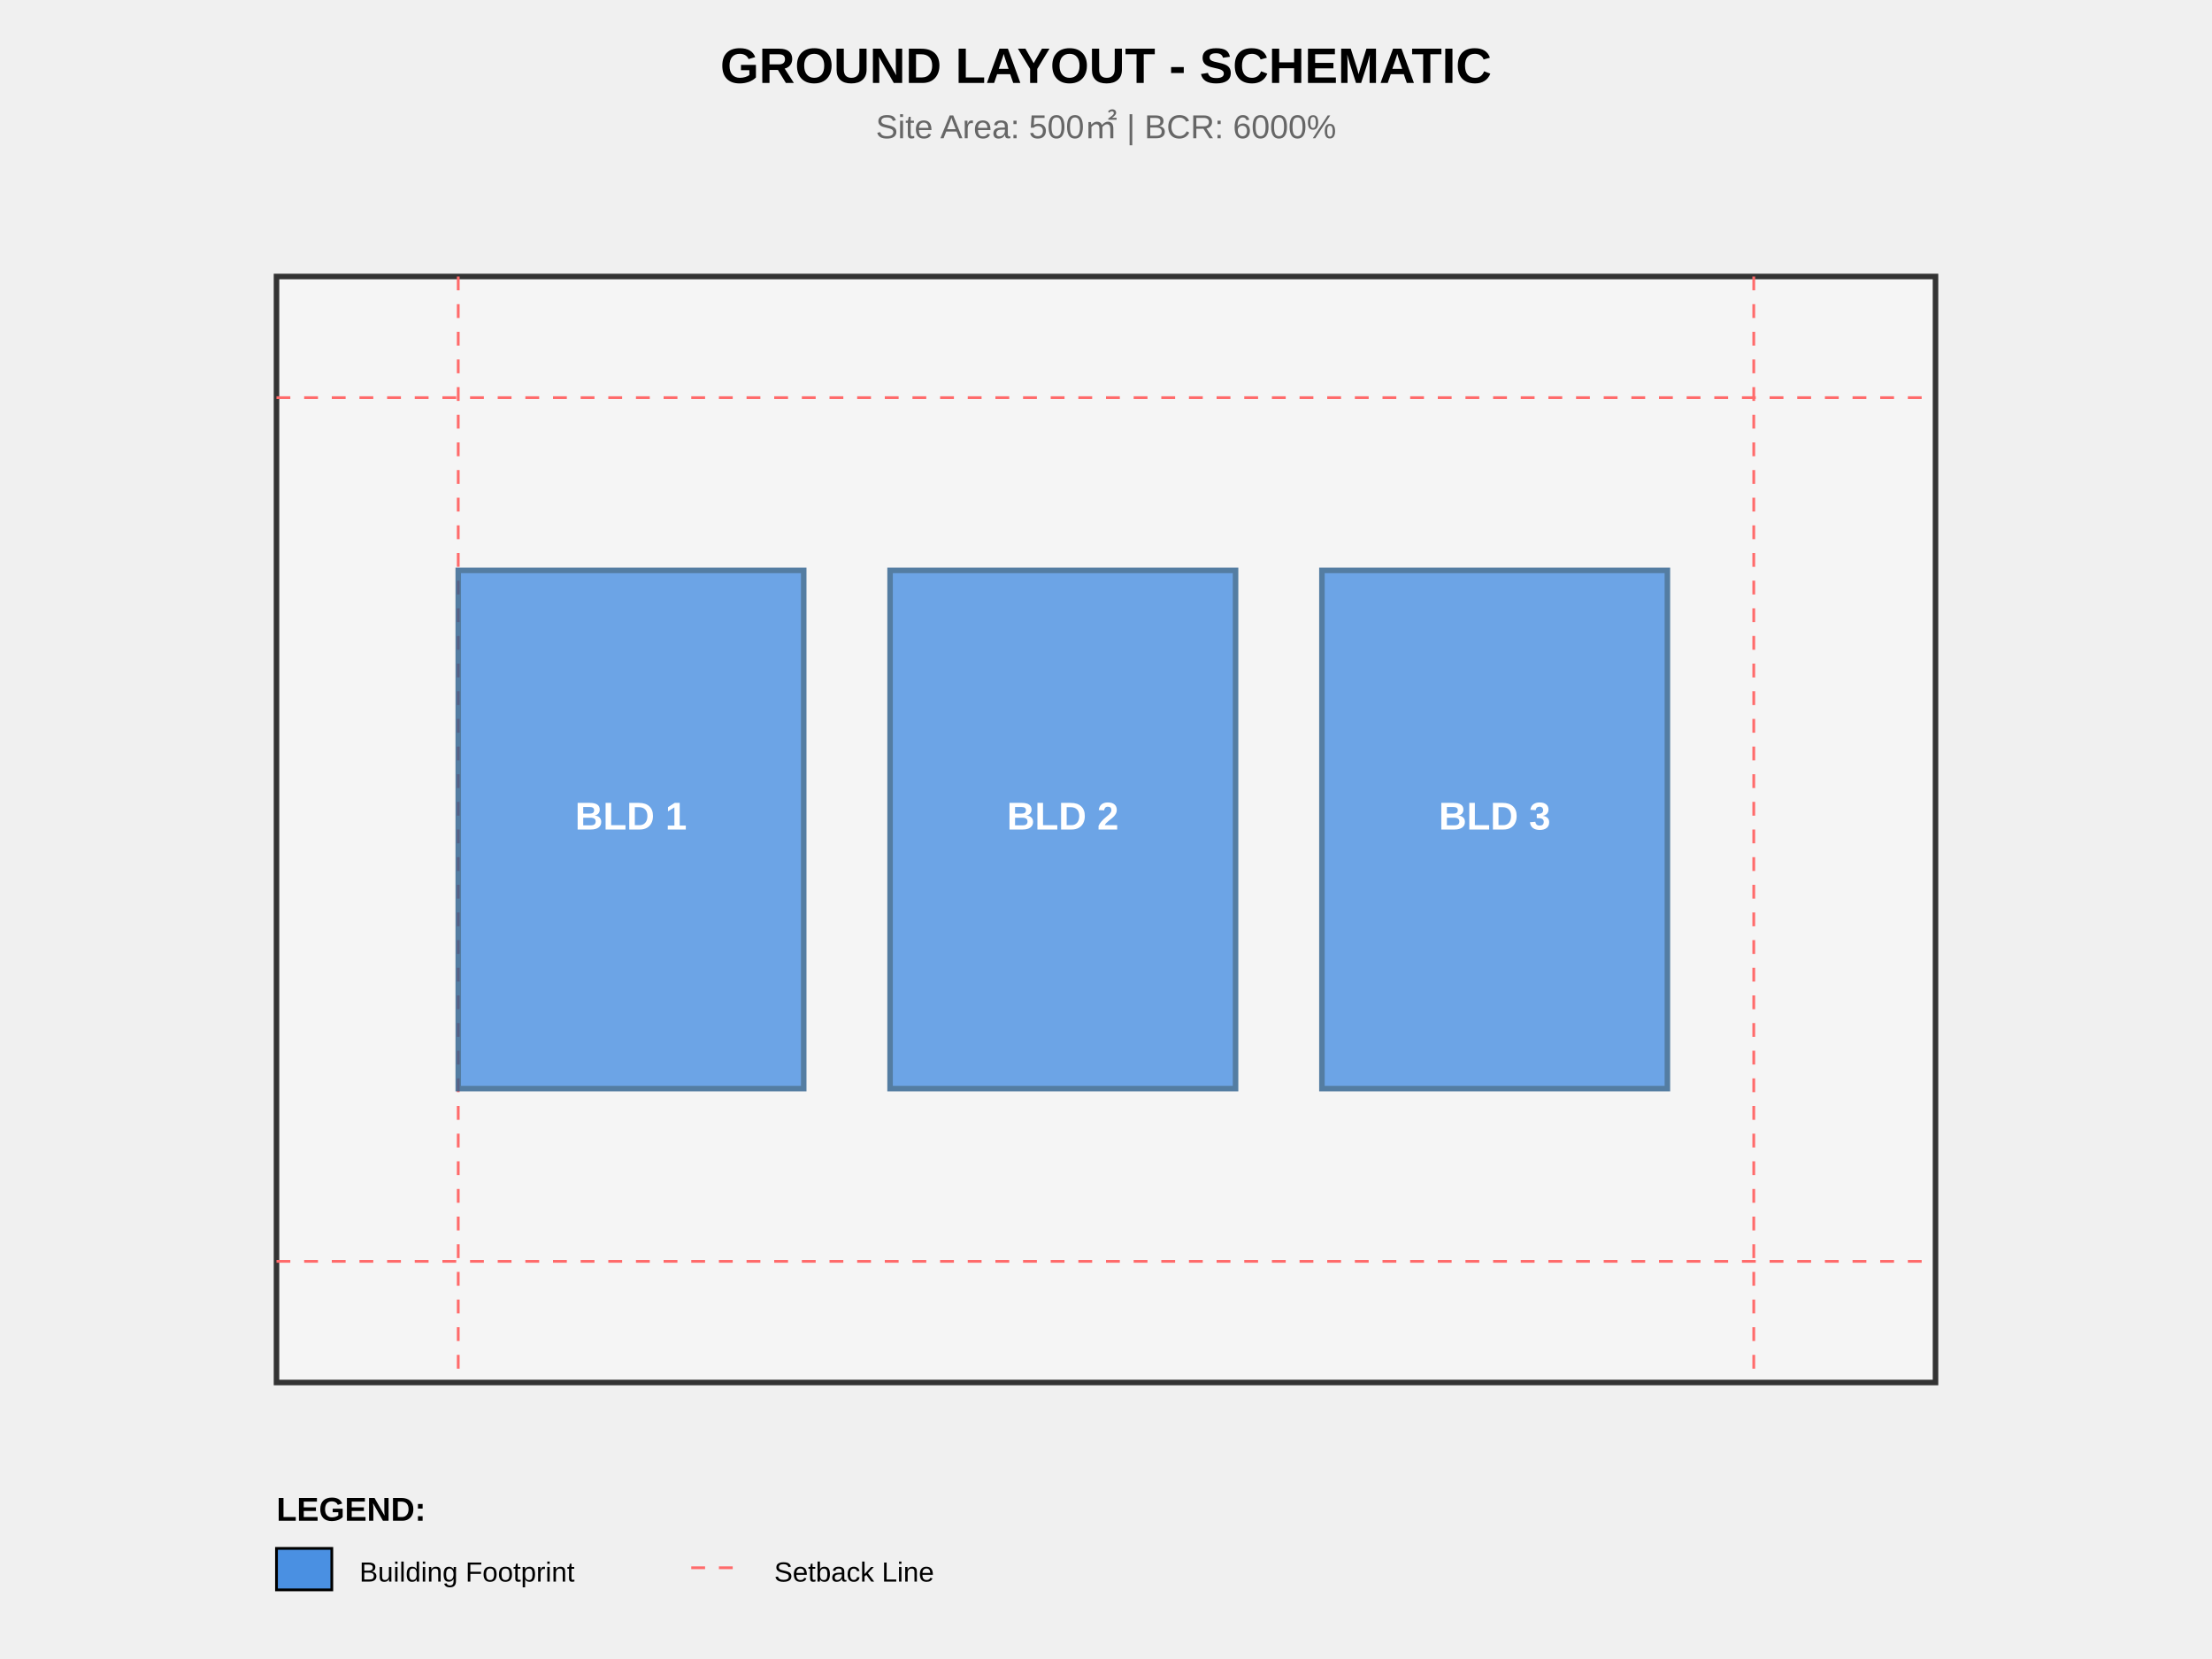
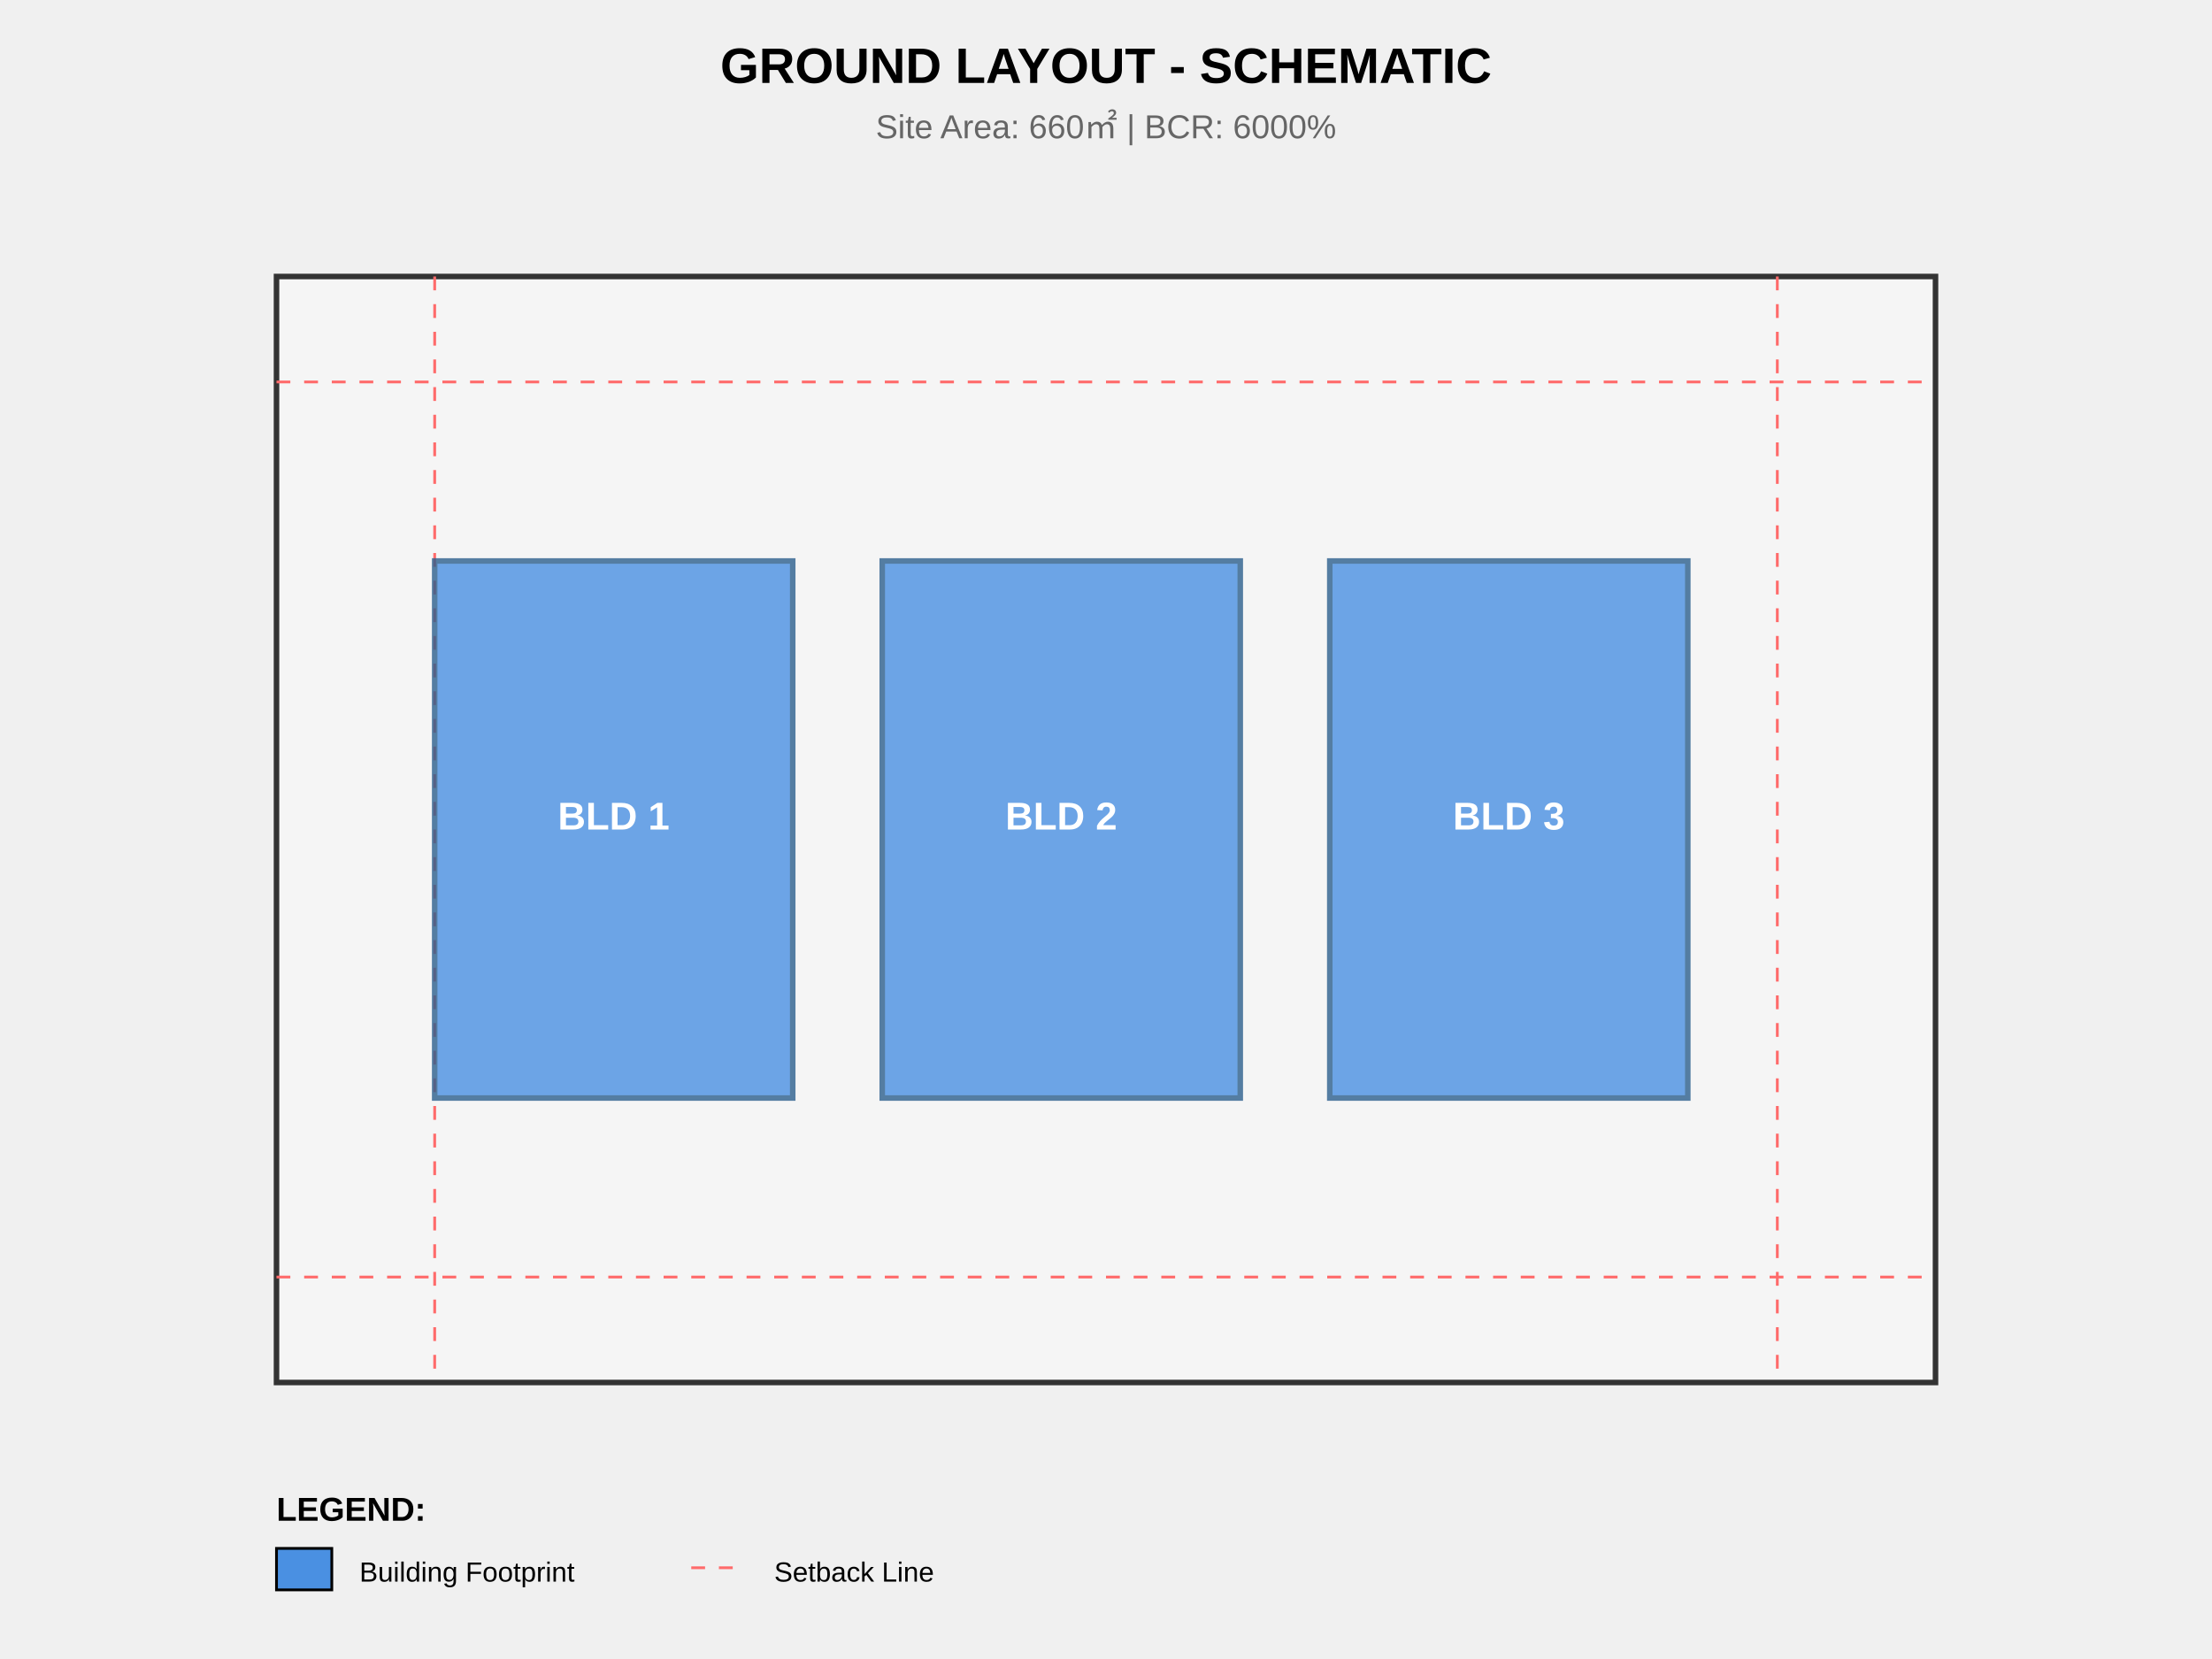
<svg xmlns="http://www.w3.org/2000/svg" width="800" height="600" viewBox="0 0 800 600">
  <defs>
    <style>
            text { font-family: Arial, sans-serif; }
            .title { font-size: 16px; font-weight: bold; }
            .label { font-size: 12px; }
            .small { font-size: 10px; fill: #666; }
        </style>
  </defs>
  <text x="400" y="30" font-size="18" font-family="Arial" fill="black" text-anchor="middle" font-weight="bold">GROUND LAYOUT - SCHEMATIC</text>
-   <text x="400" y="50" font-size="12" font-family="Arial" fill="#666" text-anchor="middle" font-weight="normal">Site Area: 500㎡ | BCR: 6000%</text>
+   <text x="400" y="50" font-size="12" font-family="Arial" fill="#666" text-anchor="middle" font-weight="normal">Site Area: 660㎡ | BCR: 6000%</text>
  <rect x="100" y="100" width="600.0" height="400.0" fill="#f5f5f5" stroke="#333" stroke-width="2" opacity="1.0" />
-   <line x1="165.727" y1="100" x2="165.727" y2="500.0" stroke="#ff6b6b" stroke-width="1" stroke-dasharray="5,5" />
-   <line x1="634.273" y1="100" x2="634.273" y2="500.0" stroke="#ff6b6b" stroke-width="1" stroke-dasharray="5,5" />
-   <line x1="100" y1="143.818" x2="700.0" y2="143.818" stroke="#ff6b6b" stroke-width="1" stroke-dasharray="5,5" />
-   <line x1="100" y1="456.182" x2="700.0" y2="456.182" stroke="#ff6b6b" stroke-width="1" stroke-dasharray="5,5" />
-   <rect x="165.727" y="206.291" width="124.946" height="187.419" fill="#4a90e2" stroke="#2c5f8d" stroke-width="2" opacity="0.8" />
-   <text x="228.2" y="300.0" font-size="14" font-family="Arial" fill="white" text-anchor="middle" font-weight="bold">BLD 1</text>
-   <rect x="321.909" y="206.291" width="124.946" height="187.419" fill="#4a90e2" stroke="#2c5f8d" stroke-width="2" opacity="0.8" />
-   <text x="384.382" y="300.0" font-size="14" font-family="Arial" fill="white" text-anchor="middle" font-weight="bold">BLD 2</text>
-   <rect x="478.091" y="206.291" width="124.946" height="187.419" fill="#4a90e2" stroke="#2c5f8d" stroke-width="2" opacity="0.8" />
-   <text x="540.564" y="300.0" font-size="14" font-family="Arial" fill="white" text-anchor="middle" font-weight="bold">BLD 3</text>
+   <line x1="157.208" y1="100" x2="157.208" y2="500.0" stroke="#ff6b6b" stroke-width="1" stroke-dasharray="5,5" />
+   <line x1="642.792" y1="100" x2="642.792" y2="500.0" stroke="#ff6b6b" stroke-width="1" stroke-dasharray="5,5" />
+   <line x1="100" y1="138.139" x2="700.0" y2="138.139" stroke="#ff6b6b" stroke-width="1" stroke-dasharray="5,5" />
+   <line x1="100" y1="461.861" x2="700.0" y2="461.861" stroke="#ff6b6b" stroke-width="1" stroke-dasharray="5,5" />
+   <rect x="157.208" y="202.883" width="129.489" height="194.234" fill="#4a90e2" stroke="#2c5f8d" stroke-width="2" opacity="0.8" />
+   <text x="221.952" y="300.0" font-size="14" font-family="Arial" fill="white" text-anchor="middle" font-weight="bold">BLD 1</text>
+   <rect x="319.069" y="202.883" width="129.489" height="194.234" fill="#4a90e2" stroke="#2c5f8d" stroke-width="2" opacity="0.8" />
+   <text x="383.814" y="300.0" font-size="14" font-family="Arial" fill="white" text-anchor="middle" font-weight="bold">BLD 2</text>
+   <rect x="480.931" y="202.883" width="129.489" height="194.234" fill="#4a90e2" stroke="#2c5f8d" stroke-width="2" opacity="0.8" />
+   <text x="545.675" y="300.0" font-size="14" font-family="Arial" fill="white" text-anchor="middle" font-weight="bold">BLD 3</text>
  <text x="100" y="550.0" font-size="12" font-family="Arial" fill="black" text-anchor="start" font-weight="bold">LEGEND:</text>
  <rect x="100" y="560.0" width="20" height="15" fill="#4a90e2" stroke="black" stroke-width="1" opacity="1.0" />
  <text x="130" y="572.0" font-size="10" font-family="Arial" fill="black" text-anchor="start" font-weight="normal">Building Footprint</text>
  <line x1="250" y1="567.0" x2="270" y2="567.0" stroke="#ff6b6b" stroke-width="1" stroke-dasharray="5,5" />
  <text x="280" y="572.0" font-size="10" font-family="Arial" fill="black" text-anchor="start" font-weight="normal">Setback Line</text>
</svg>
